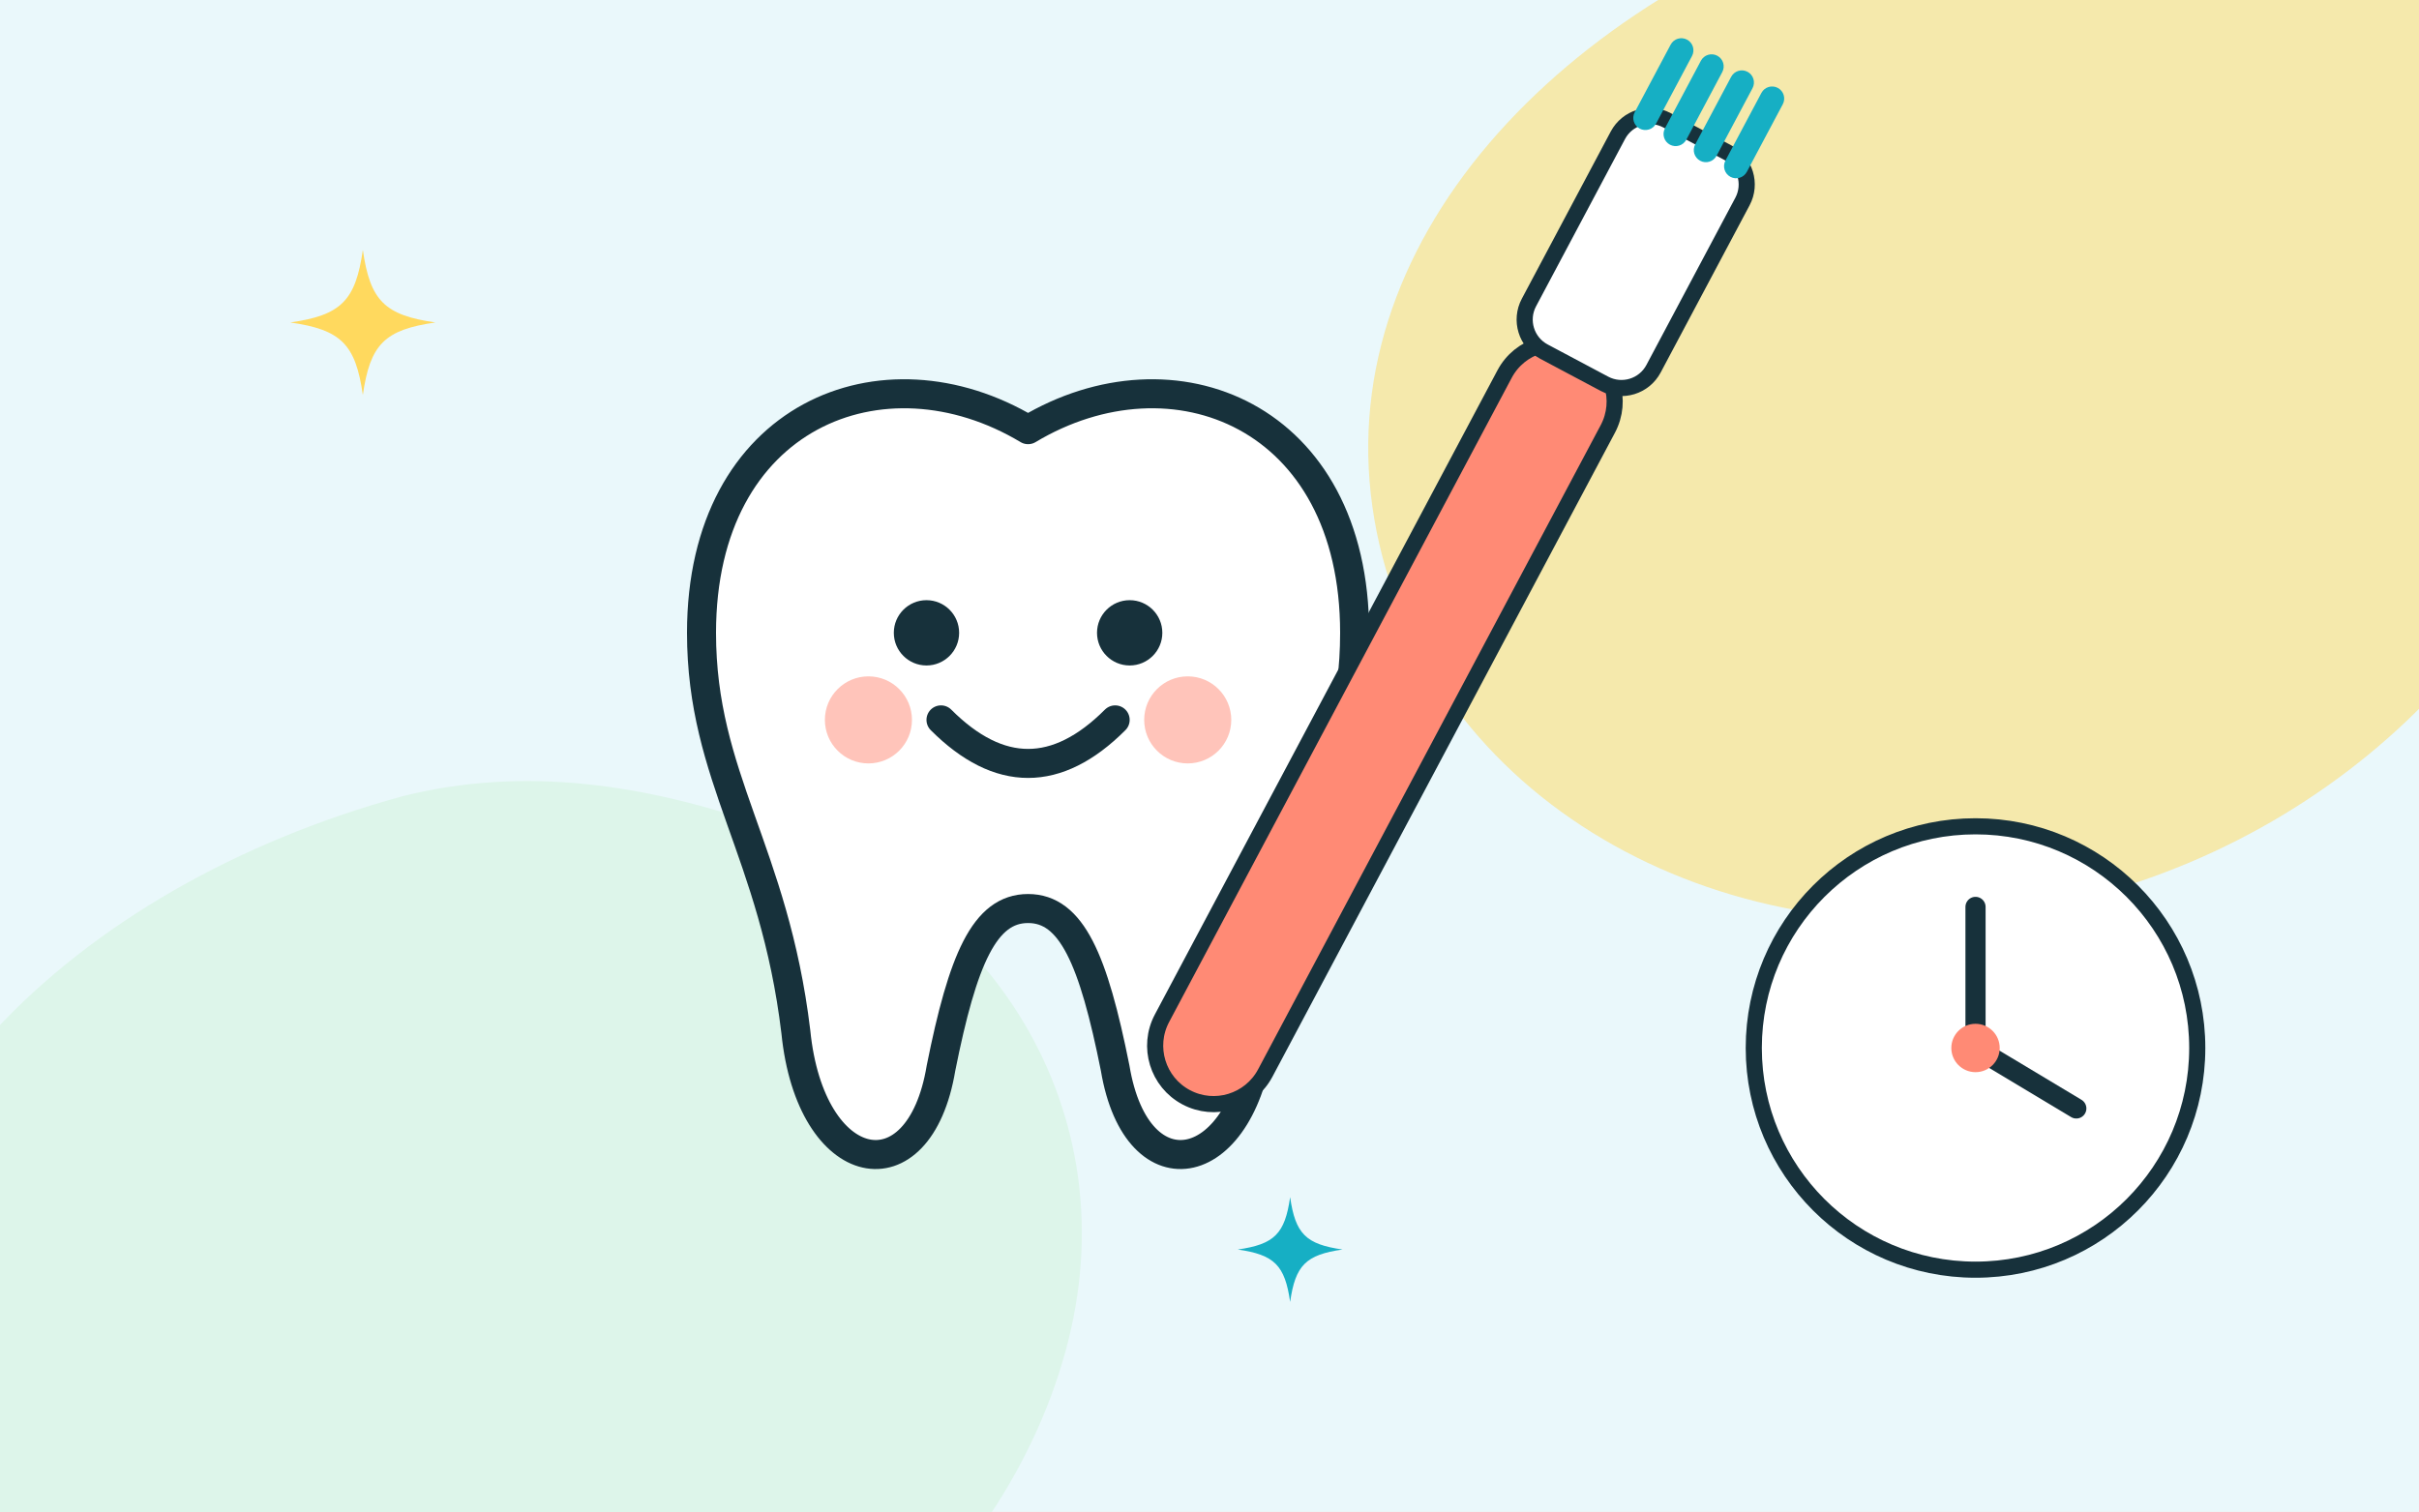
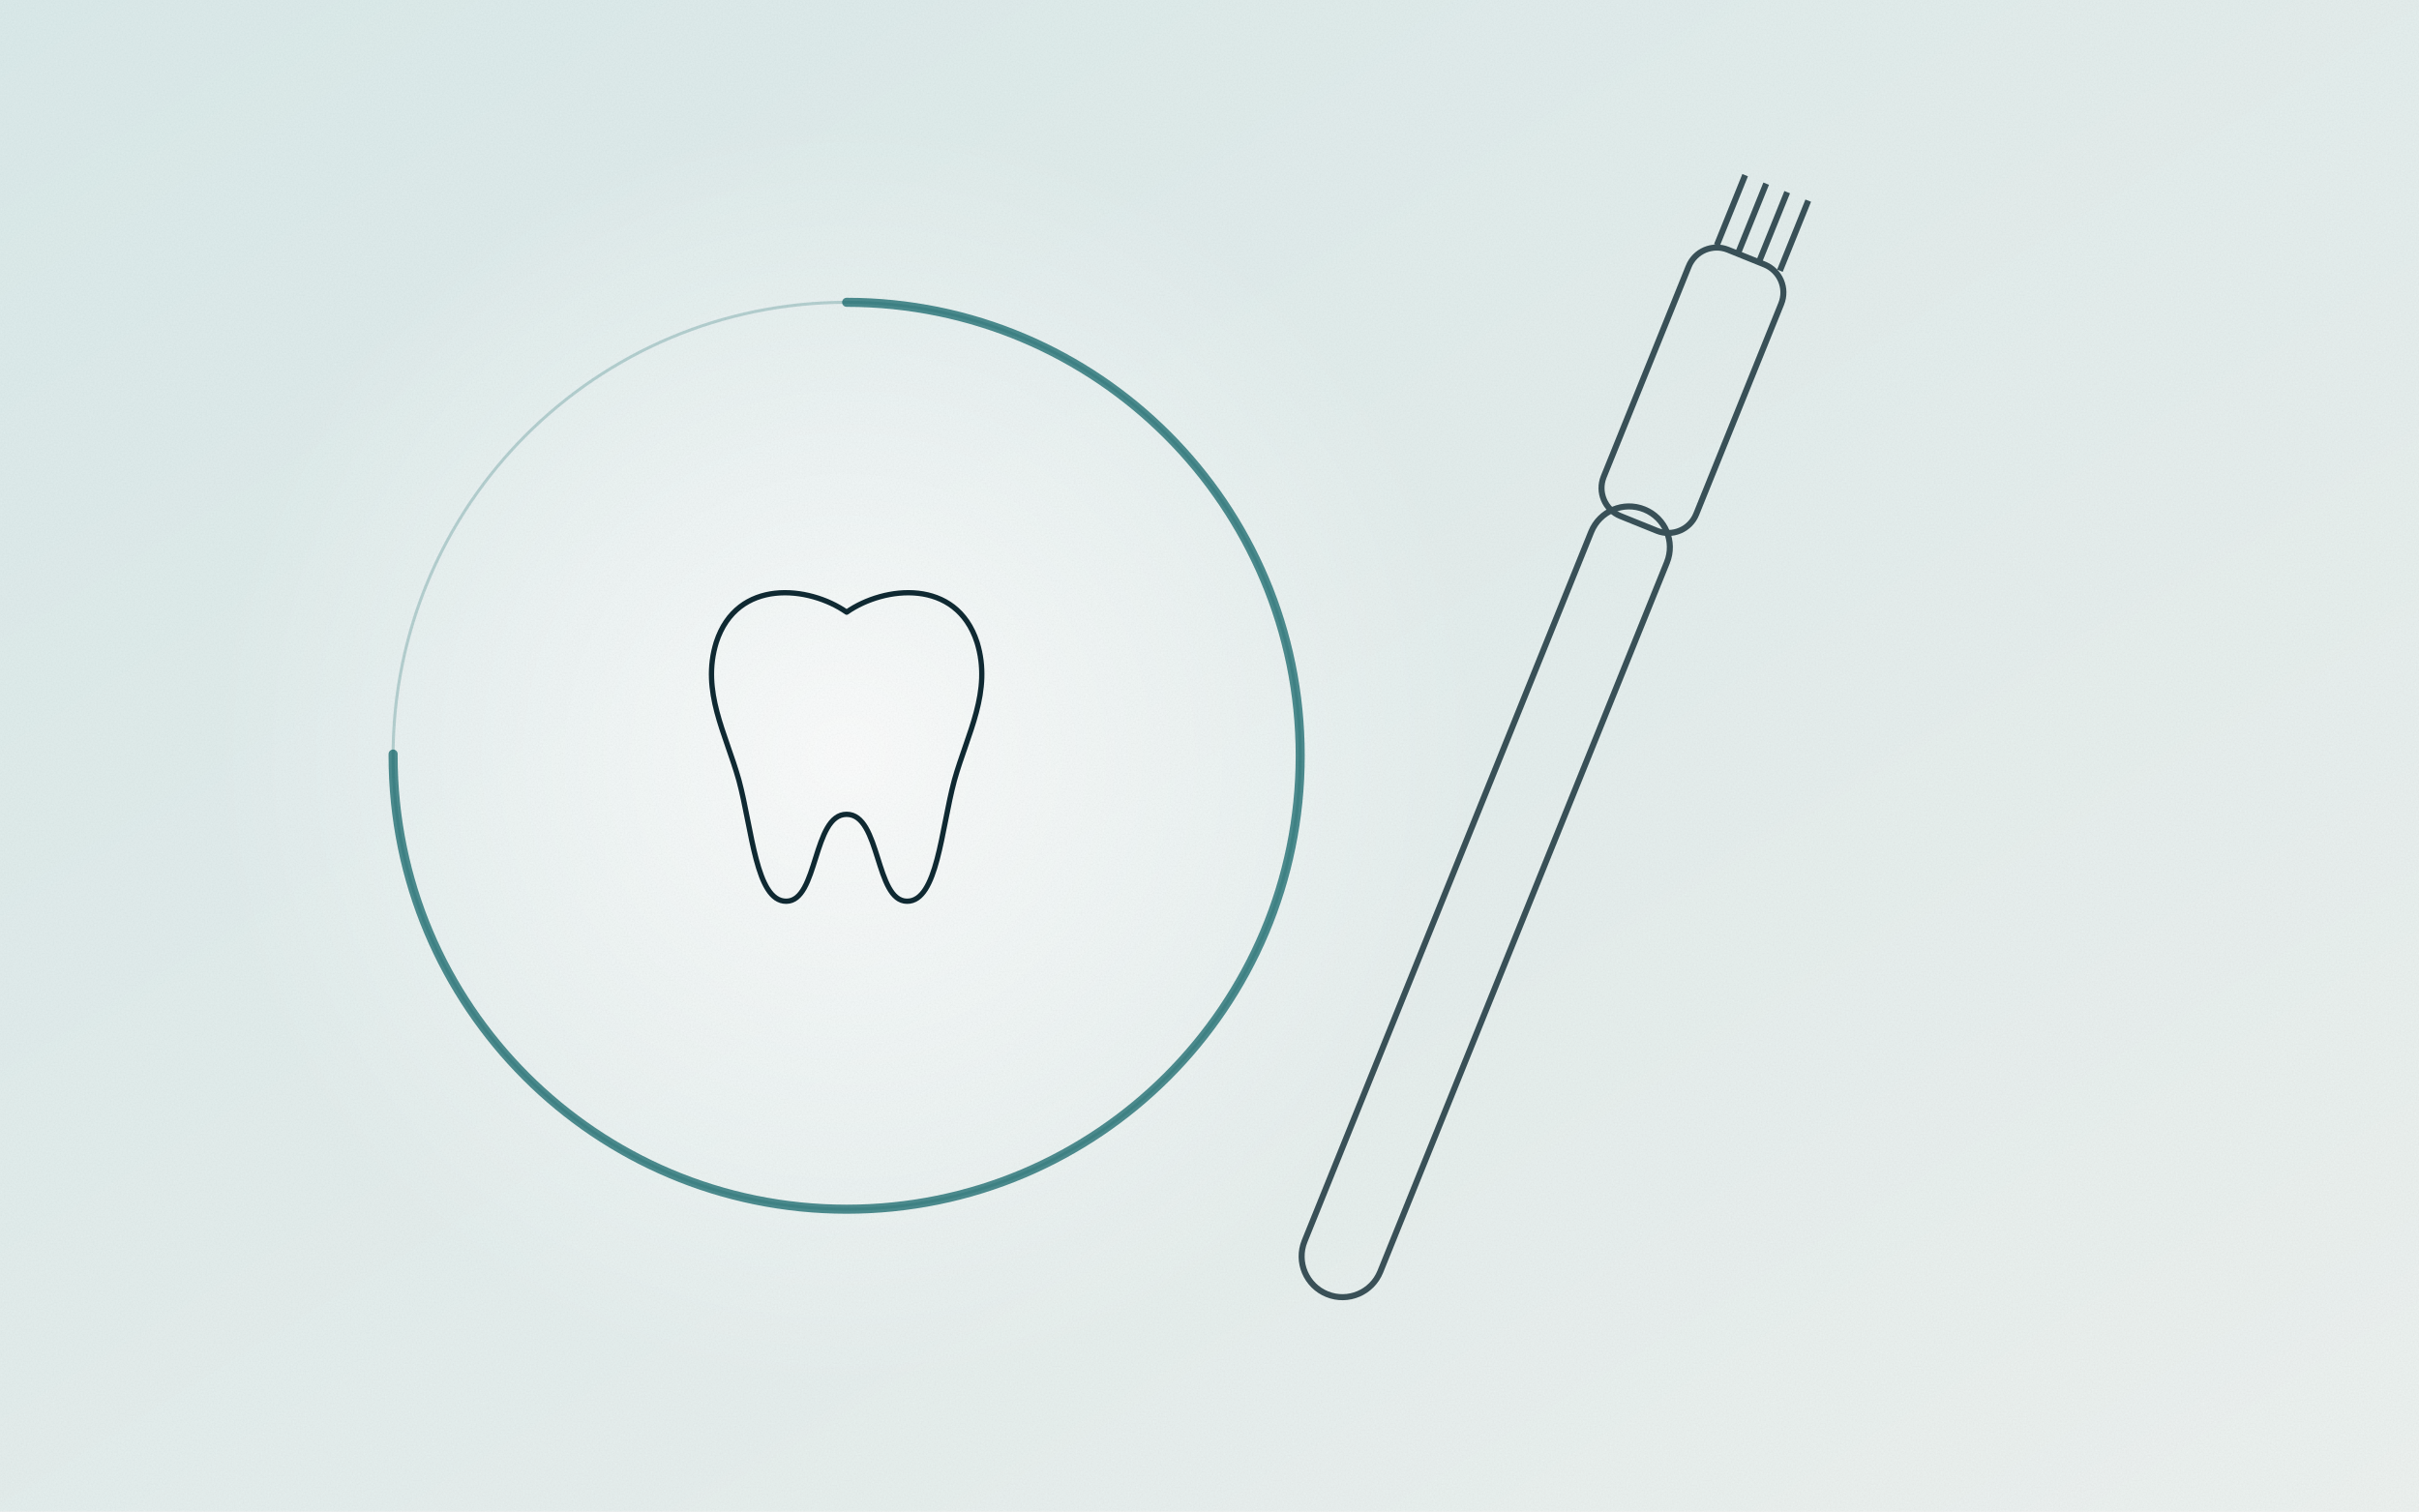
- <svg xmlns="http://www.w3.org/2000/svg" width="1200" height="750" viewBox="0 0 1200 750">
-   <rect width="1200" height="750" fill="#EAF8FB" />
-   <path transform="translate(950 200) scale(3)" d="M60-80c35 10 60 45 50 85S60 80 10 85-85 60-90 15-55-70 0-85c20-5 40-2 60 5Z" fill="#FFD95E" opacity="0.5" />
-   <path transform="translate(200 650) scale(3)" d="M60-80c35 10 60 45 50 85S60 80 10 85-85 60-90 15-55-70 0-85c20-5 40-2 60 5Z" fill="#DDF5EA" opacity="1" />
-   <g transform="translate(330 170) scale(3.6)">
-     <path d="M50 12C30 0 5 10 5 40c0 20 10 30 13 55 2 20 17 23 20 5 3-15 6-22 12-22s9 7 12 22c3 18 18 15 20-5 3-25 13-35 13-55C95 10 70 0 50 12Z" fill="#FFFFFF" stroke="#17313B" stroke-width="4" stroke-linejoin="round" />
-     <circle cx="36" cy="40" r="4.5" fill="#17313B" />
-     <circle cx="64" cy="40" r="4.5" fill="#17313B" />
-     <circle cx="28" cy="52" r="6" fill="#FF8A75" opacity=".5" />
-     <circle cx="72" cy="52" r="6" fill="#FF8A75" opacity=".5" />
-     <path d="M38 52q12 12 24 0" stroke="#17313B" stroke-width="4" stroke-linecap="round" fill="none" />
+ <svg xmlns="http://www.w3.org/2000/svg" width="1600" height="1000" viewBox="0 0 1600 1000">
+   <defs>
+     <linearGradient id="g" x1="0" y1="0" x2="1" y2="1">
+       <stop offset="0" stop-color="#dcecec" />
+       <stop offset="1" stop-color="#eef3f1" />
+     </linearGradient>
+     <radialGradient id="r1">
+       <stop offset="0" stop-color="#ffffff" stop-opacity="0.9" />
+       <stop offset="1" stop-color="#ffffff" stop-opacity="0" />
+     </radialGradient>
+     <filter id="grain">
+       <feTurbulence type="fractalNoise" baseFrequency=".9" numOctaves="2" stitchTiles="stitch" />
+       <feColorMatrix values="0 0 0 0 0  0 0 0 0 0  0 0 0 0 0  0 0 0 .05 0" />
+       <feComposite in2="SourceGraphic" operator="in" />
+     </filter>
+   </defs>
+   <rect width="1600" height="1000" fill="url(#g)" />
+   <circle cx="560" cy="500" r="420" fill="url(#r1)" />
+   <circle cx="560" cy="500" r="300" fill="none" stroke="#176a6d" stroke-width="2" opacity=".25" />
+   <circle cx="560" cy="500" r="300" fill="none" stroke="#176a6d" stroke-width="6" stroke-dasharray="1885" stroke-dashoffset="470" stroke-linecap="round" transform="rotate(-90 560 500)" opacity=".75" />
+   <path transform="translate(410 340) scale(12.5)" d="M12 5.2C10 3.8 6.2 3.4 5.1 6.8c-.8 2.6.5 4.8 1.2 7.3.7 2.6.9 6.4 2.5 6.4 1.7 0 1.4-4.6 3.2-4.6s1.5 4.6 3.2 4.6c1.6 0 1.8-3.8 2.5-6.4.7-2.5 2-4.7 1.2-7.3C17.8 3.4 14 3.8 12 5.2Z" fill="none" stroke="#0f2a33" stroke-width="0.28" stroke-linejoin="round" />
+   <g transform="translate(1130 160) rotate(22)" fill="none" stroke="#0f2a33" stroke-width="4" opacity=".8">
+     <rect x="0" y="180" width="54" height="560" rx="27" />
+     <rect x="-6" y="0" width="66" height="190" rx="20" />
+     <path d="M6 0 V-50" />
+     <path d="M21 0 V-50" />
+     <path d="M36 0 V-50" />
+     <path d="M51 0 V-50" />
  </g>
-   <g transform="translate(760 160) rotate(28)">
-     <rect x="0" y="0" width="58" height="420" rx="29" fill="#FF8A75" stroke="#17313B" stroke-width="8" />
-     <rect x="-6" y="-120" width="70" height="130" rx="18" fill="#fff" stroke="#17313B" stroke-width="8" />
-     <rect x="-4" y="-160" width="12" height="50" rx="6" fill="#16AFC4" />
-     <rect x="13" y="-160" width="12" height="50" rx="6" fill="#16AFC4" />
-     <rect x="30" y="-160" width="12" height="50" rx="6" fill="#16AFC4" />
-     <rect x="47" y="-160" width="12" height="50" rx="6" fill="#16AFC4" />
-   </g>
-   <g transform="translate(980 520)">
-     <circle r="110" fill="#fff" stroke="#17313B" stroke-width="8" />
-     <path d="M0 0V-70M0 0L50 30" stroke="#17313B" stroke-width="10" stroke-linecap="round" />
-     <circle r="12" fill="#FF8A75" />
-   </g>
-   <path transform="translate(180 160) scale(1.8)" d="M0-20C2-6 6-2 20 0 6 2 2 6 0 20-2 6-6 2-20 0-6-2-2-6 0-20Z" fill="#FFD95E" />
-   <path transform="translate(640 620) scale(1.3)" d="M0-20C2-6 6-2 20 0 6 2 2 6 0 20-2 6-6 2-20 0-6-2-2-6 0-20Z" fill="#16AFC4" />
+   <rect width="1600" height="1000" filter="url(#grain)" opacity=".9" />
</svg>
